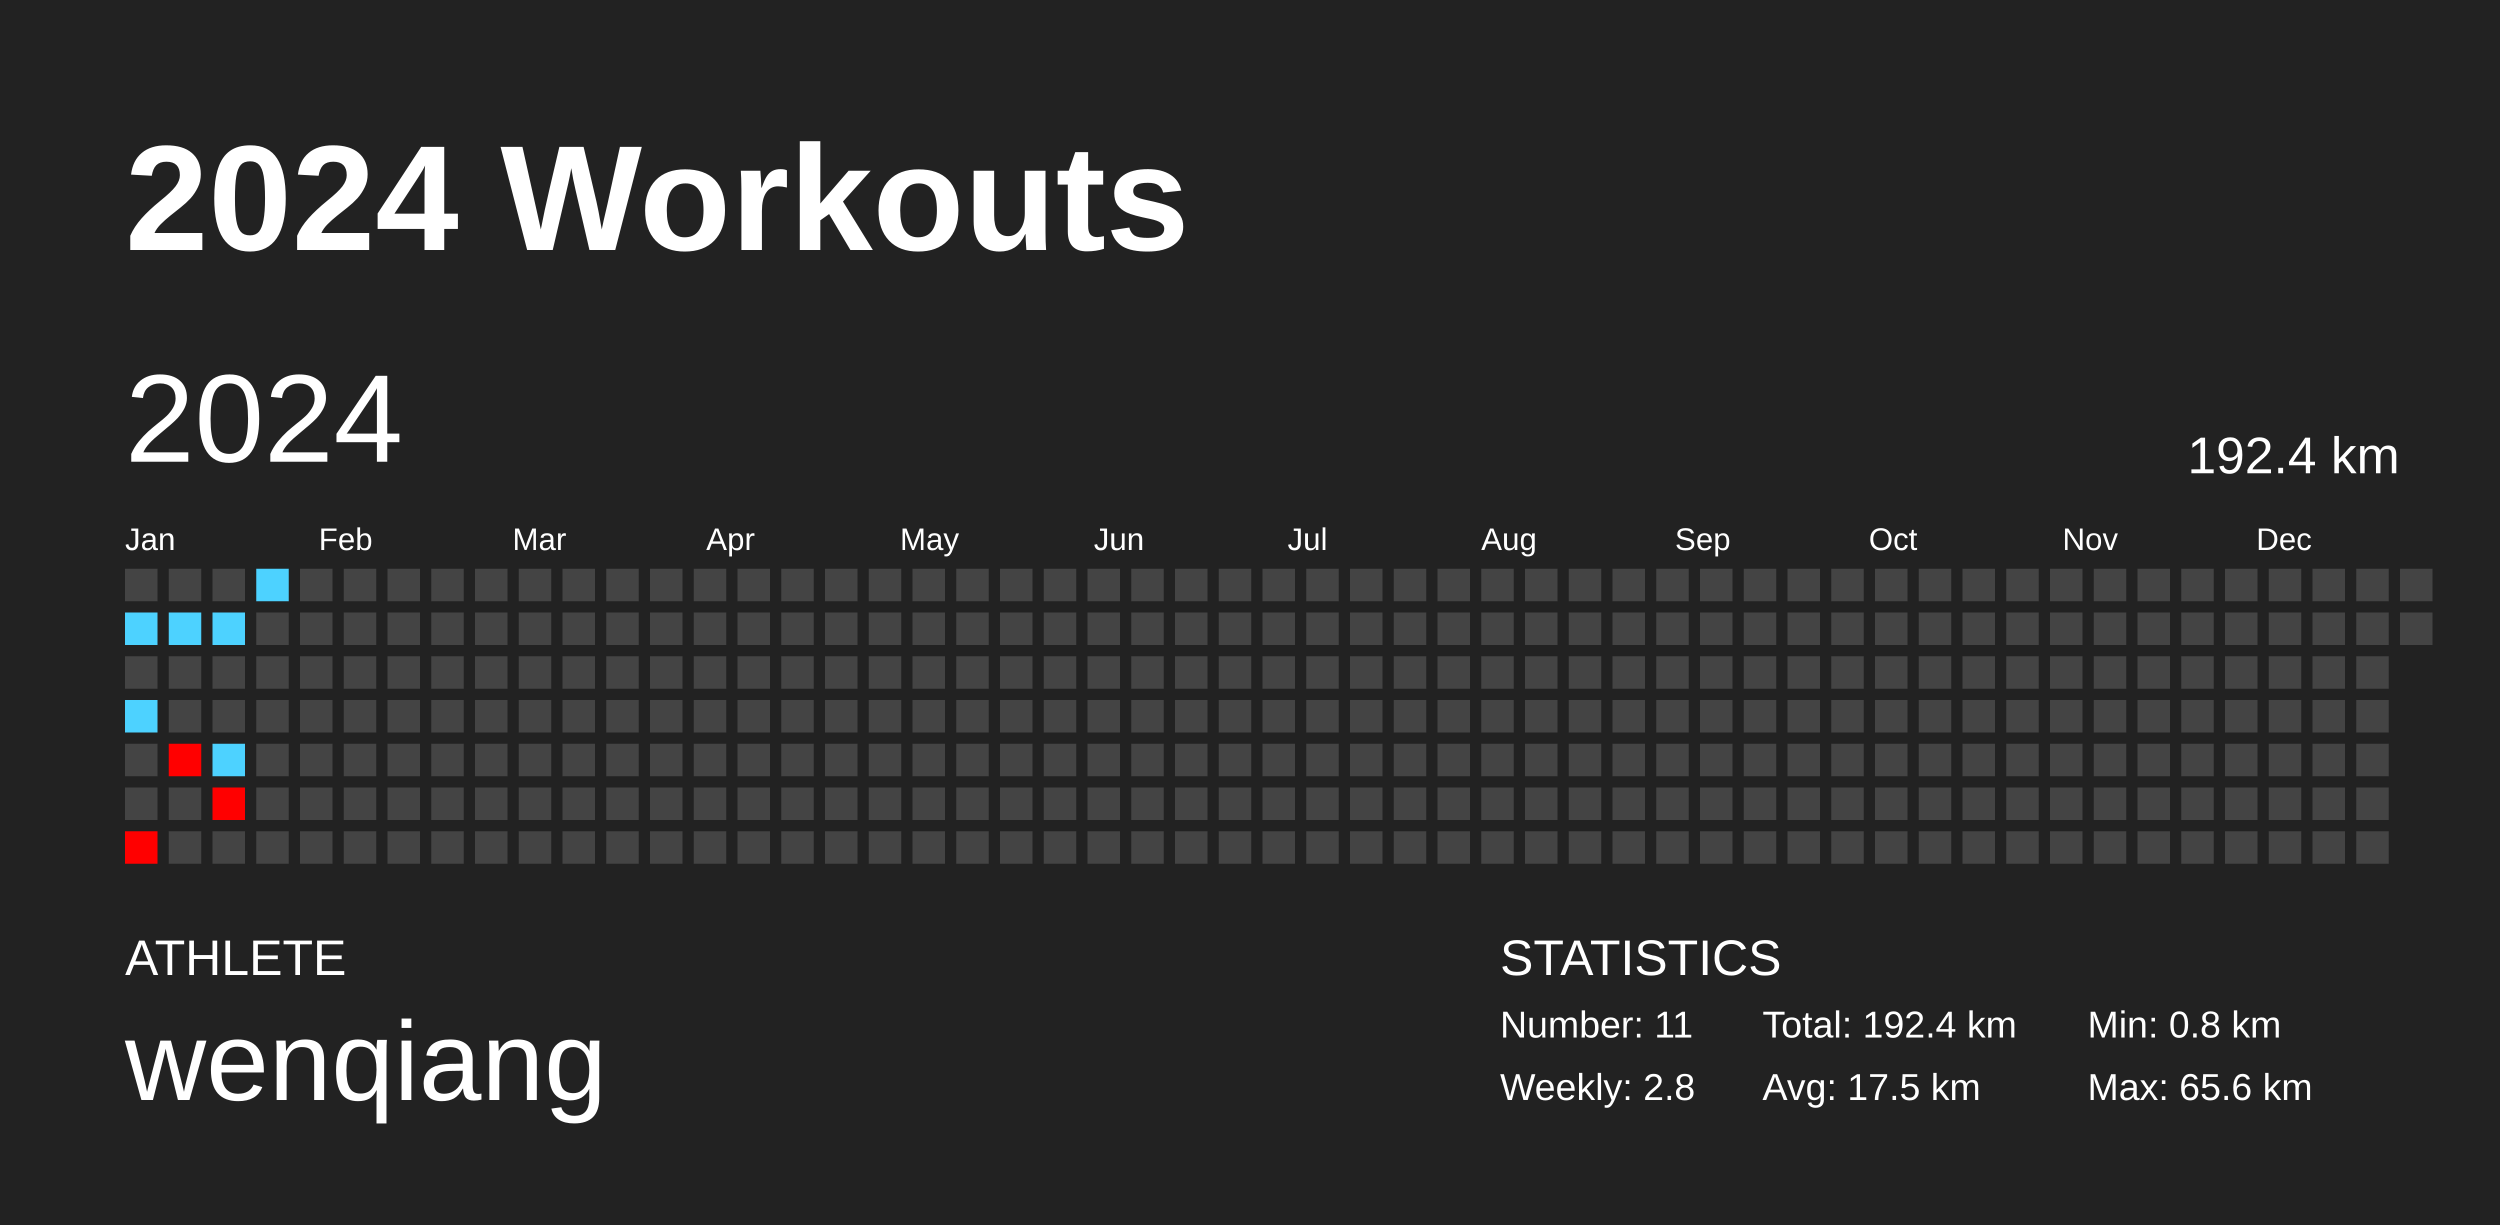
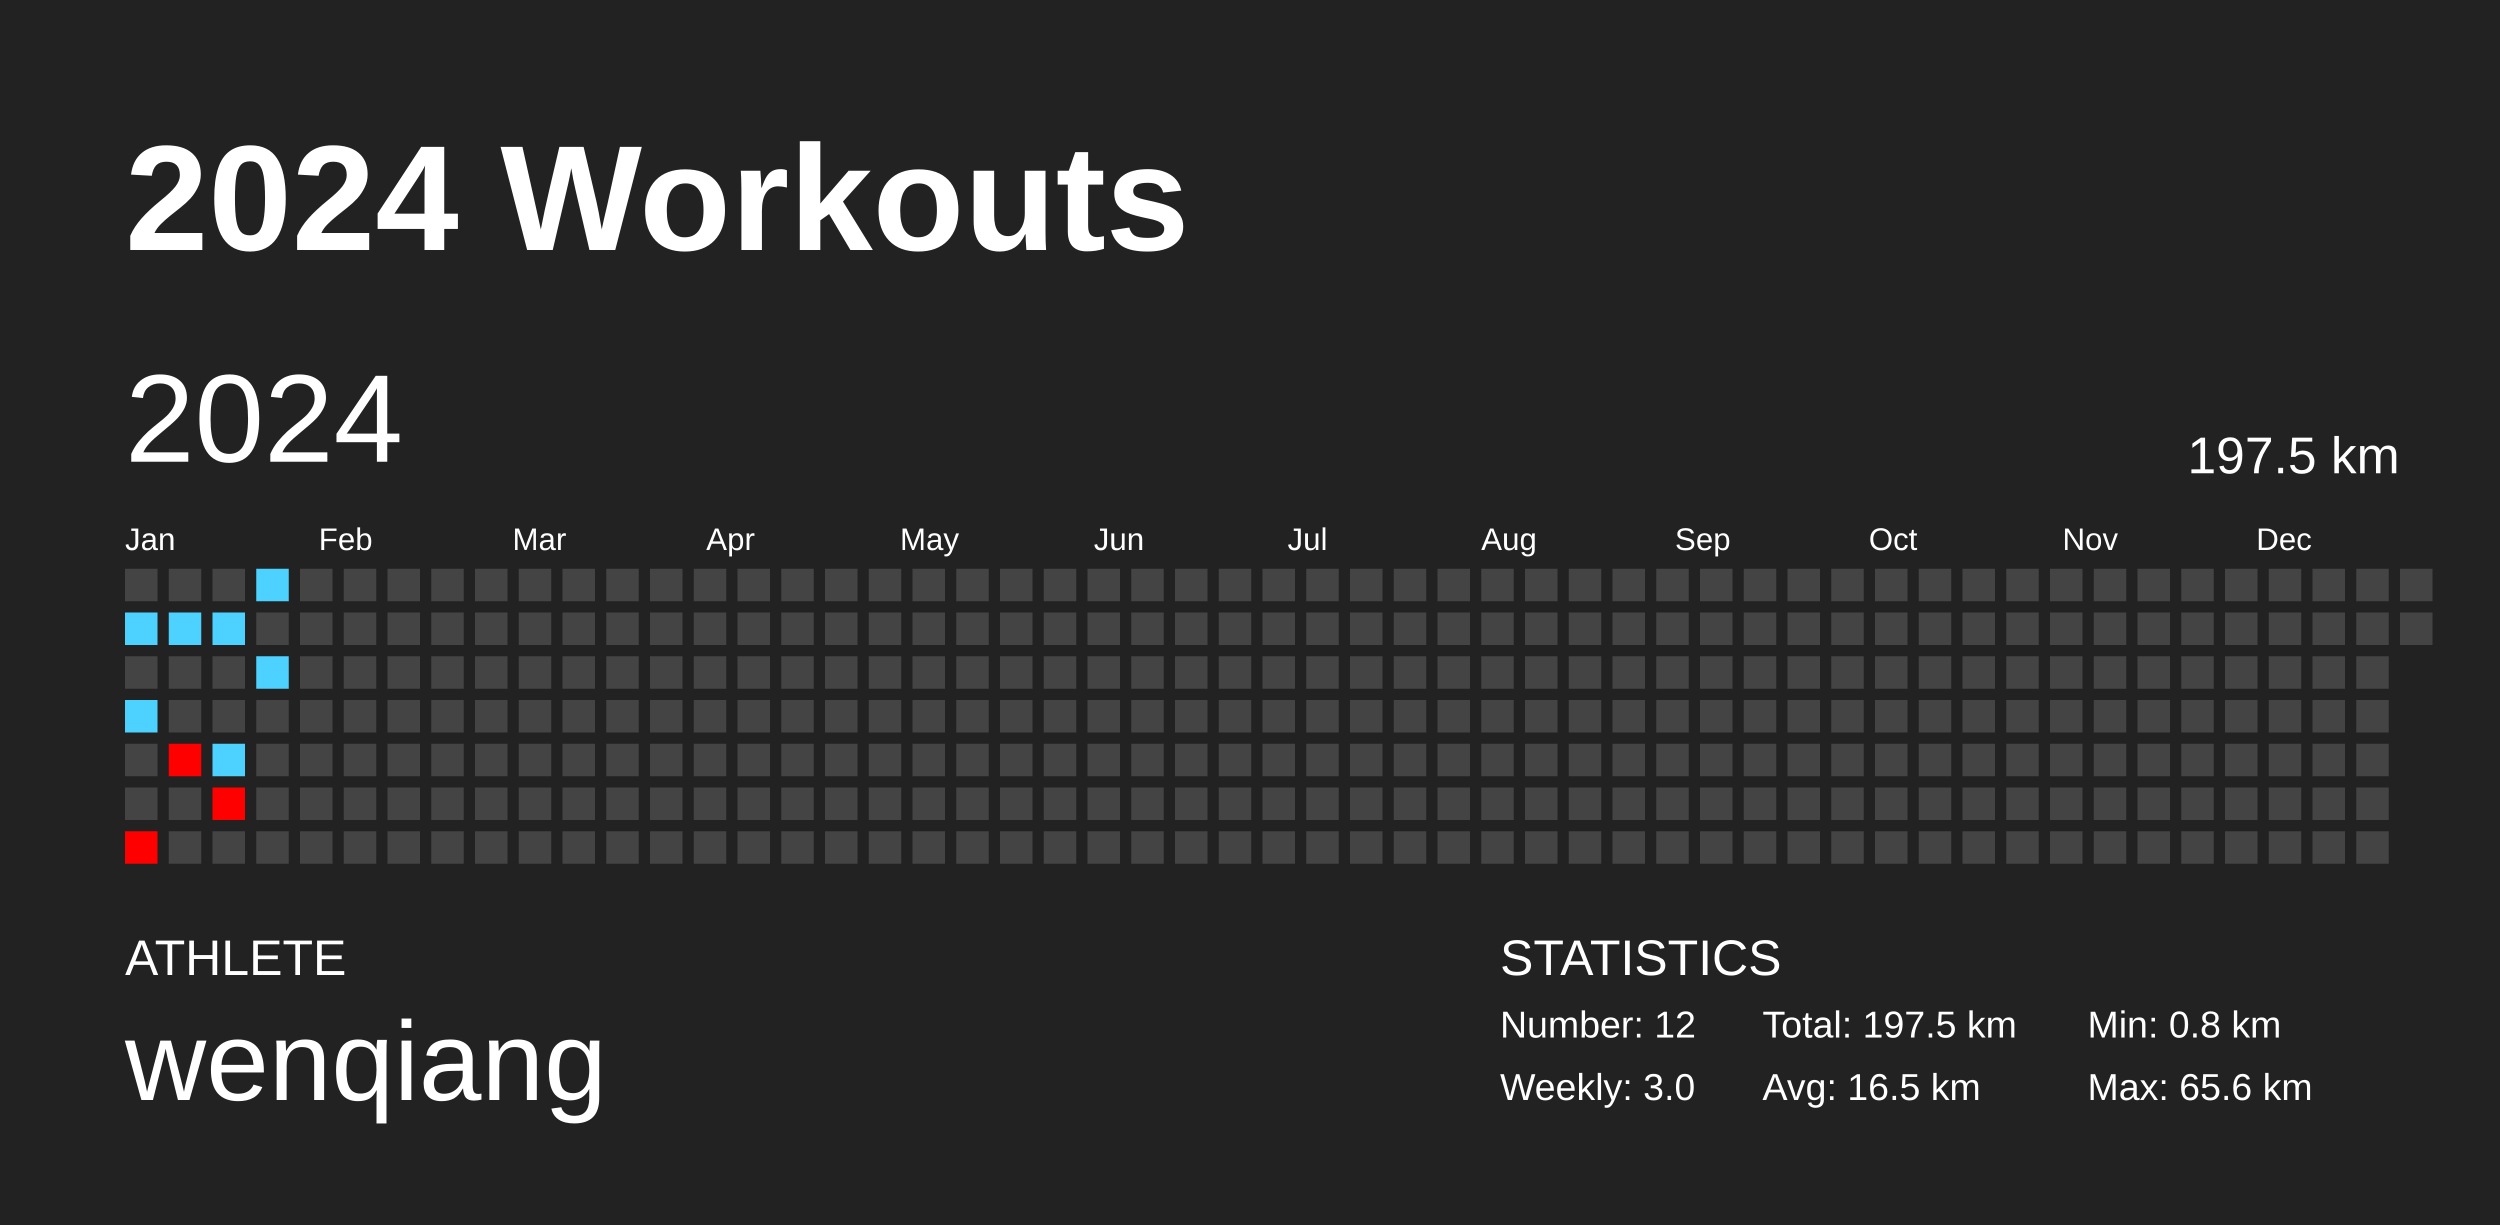
<svg xmlns="http://www.w3.org/2000/svg" baseProfile="full" height="98mm" version="1.1" viewBox="0,0,200,98" width="200mm">
  <defs />
  <rect fill="#222222" height="98" width="200" x="0" y="0" />
  <text fill="#FFFFFF" style="font-size:12px; font-family:Arial; font-weight:bold;" x="10" y="20">2024 Workouts</text>
  <text fill="#FFFFFF" style="font-size:4px; font-family:Arial" x="10" y="78">ATHLETE</text>
  <text fill="#FFFFFF" style="font-size:9px; font-family:Arial" x="10" y="88">wenqiang</text>
  <text fill="#FFFFFF" style="font-size:4px; font-family:Arial" x="120" y="78">STATISTICS</text>
-   <text fill="#FFFFFF" style="font-size:3px; font-family:Arial" x="120" y="83">Number: 11</text>
-   <text fill="#FFFFFF" style="font-size:3px; font-family:Arial" x="120" y="88">Weekly: 2.8</text>
-   <text fill="#FFFFFF" style="font-size:3px; font-family:Arial" x="141" y="83">Total: 192.4 km</text>
-   <text fill="#FFFFFF" style="font-size:3px; font-family:Arial" x="141" y="88">Avg: 17.5 km</text>
+   <text fill="#FFFFFF" style="font-size:3px; font-family:Arial" x="120" y="83">Number: 12</text>
+   <text fill="#FFFFFF" style="font-size:3px; font-family:Arial" x="120" y="88">Weekly: 3.0</text>
+   <text fill="#FFFFFF" style="font-size:3px; font-family:Arial" x="141" y="83">Total: 197.5 km</text>
+   <text fill="#FFFFFF" style="font-size:3px; font-family:Arial" x="141" y="88">Avg: 16.5 km</text>
  <text fill="#FFFFFF" style="font-size:3px; font-family:Arial" x="167" y="83">Min: 0.8 km</text>
  <text fill="#FFFFFF" style="font-size:3px; font-family:Arial" x="167" y="88">Max: 65.6 km</text>
  <text dominant-baseline="hanging" fill="#FFFFFF" style="font-size:10.0px; font-family:Arial;" x="10" y="30">2024</text>
-   <text dominant-baseline="hanging" fill="#FFFFFF" style="font-size:4.125px; font-family:Arial;" x="175" y="35">192.4 km</text>
+   <text dominant-baseline="hanging" fill="#FFFFFF" style="font-size:4.125px; font-family:Arial;" x="175" y="35">197.5 km</text>
  <text fill="#FFFFFF" style="font-size:2.5px; font-family:Arial" x="10.0" y="44">Jan</text>
  <text fill="#FFFFFF" style="font-size:2.5px; font-family:Arial" x="25.5" y="44">Feb</text>
  <text fill="#FFFFFF" style="font-size:2.5px; font-family:Arial" x="41.0" y="44">Mar</text>
  <text fill="#FFFFFF" style="font-size:2.5px; font-family:Arial" x="56.5" y="44">Apr</text>
  <text fill="#FFFFFF" style="font-size:2.5px; font-family:Arial" x="72.0" y="44">May</text>
  <text fill="#FFFFFF" style="font-size:2.5px; font-family:Arial" x="87.5" y="44">Jun</text>
  <text fill="#FFFFFF" style="font-size:2.5px; font-family:Arial" x="103.0" y="44">Jul</text>
  <text fill="#FFFFFF" style="font-size:2.5px; font-family:Arial" x="118.5" y="44">Aug</text>
  <text fill="#FFFFFF" style="font-size:2.5px; font-family:Arial" x="134.0" y="44">Sep</text>
  <text fill="#FFFFFF" style="font-size:2.5px; font-family:Arial" x="149.5" y="44">Oct</text>
  <text fill="#FFFFFF" style="font-size:2.5px; font-family:Arial" x="165.0" y="44">Nov</text>
  <text fill="#FFFFFF" style="font-size:2.5px; font-family:Arial" x="180.5" y="44">Dec</text>
  <rect fill="#444444" height="2.6" width="2.6" x="10.0" y="45.5" />
  <rect fill="#4dd2ff" height="2.6" width="2.6" x="10.0" y="49.0" />
  <rect fill="#444444" height="2.6" width="2.6" x="10.0" y="52.5" />
  <rect fill="#4dd2ff" height="2.6" width="2.6" x="10.0" y="56.0" />
  <rect fill="#444444" height="2.6" width="2.6" x="10.0" y="59.5" />
  <rect fill="#444444" height="2.6" width="2.6" x="10.0" y="63.0" />
  <rect fill="red" height="2.6" width="2.6" x="10.0" y="66.5" />
  <rect fill="#444444" height="2.6" width="2.6" x="13.5" y="45.5" />
  <rect fill="#4dd2ff" height="2.6" width="2.6" x="13.5" y="49.0" />
  <rect fill="#444444" height="2.6" width="2.6" x="13.5" y="52.5" />
  <rect fill="#444444" height="2.6" width="2.6" x="13.5" y="56.0" />
  <rect fill="red" height="2.6" width="2.6" x="13.5" y="59.5" />
  <rect fill="#444444" height="2.6" width="2.6" x="13.5" y="63.0" />
  <rect fill="#444444" height="2.6" width="2.6" x="13.5" y="66.5" />
  <rect fill="#444444" height="2.6" width="2.6" x="17.0" y="45.5" />
  <rect fill="#4dd2ff" height="2.6" width="2.6" x="17.0" y="49.0" />
  <rect fill="#444444" height="2.6" width="2.6" x="17.0" y="52.5" />
  <rect fill="#444444" height="2.6" width="2.6" x="17.0" y="56.0" />
  <rect fill="#4dd2ff" height="2.6" width="2.6" x="17.0" y="59.5" />
  <rect fill="red" height="2.6" width="2.6" x="17.0" y="63.0" />
  <rect fill="#444444" height="2.6" width="2.6" x="17.0" y="66.5" />
  <rect fill="#4dd2ff" height="2.6" width="2.6" x="20.5" y="45.5" />
  <rect fill="#444444" height="2.6" width="2.6" x="20.5" y="49.0" />
-   <rect fill="#444444" height="2.6" width="2.6" x="20.5" y="52.5" />
+   <rect fill="#4dd2ff" height="2.6" width="2.6" x="20.5" y="52.5" />
  <rect fill="#444444" height="2.6" width="2.6" x="20.5" y="56.0" />
  <rect fill="#444444" height="2.6" width="2.6" x="20.5" y="59.5" />
  <rect fill="#444444" height="2.6" width="2.6" x="20.5" y="63.0" />
  <rect fill="#444444" height="2.6" width="2.6" x="20.5" y="66.5" />
  <rect fill="#444444" height="2.6" width="2.6" x="24.0" y="45.5" />
  <rect fill="#444444" height="2.6" width="2.6" x="24.0" y="49.0" />
  <rect fill="#444444" height="2.6" width="2.6" x="24.0" y="52.5" />
  <rect fill="#444444" height="2.6" width="2.6" x="24.0" y="56.0" />
  <rect fill="#444444" height="2.6" width="2.6" x="24.0" y="59.5" />
  <rect fill="#444444" height="2.6" width="2.6" x="24.0" y="63.0" />
  <rect fill="#444444" height="2.6" width="2.6" x="24.0" y="66.5" />
  <rect fill="#444444" height="2.6" width="2.6" x="27.5" y="45.5" />
  <rect fill="#444444" height="2.6" width="2.6" x="27.5" y="49.0" />
  <rect fill="#444444" height="2.6" width="2.6" x="27.5" y="52.5" />
  <rect fill="#444444" height="2.6" width="2.6" x="27.5" y="56.0" />
  <rect fill="#444444" height="2.6" width="2.6" x="27.5" y="59.5" />
  <rect fill="#444444" height="2.6" width="2.6" x="27.5" y="63.0" />
  <rect fill="#444444" height="2.6" width="2.6" x="27.5" y="66.5" />
  <rect fill="#444444" height="2.6" width="2.6" x="31.0" y="45.5" />
  <rect fill="#444444" height="2.6" width="2.6" x="31.0" y="49.0" />
  <rect fill="#444444" height="2.6" width="2.6" x="31.0" y="52.5" />
  <rect fill="#444444" height="2.6" width="2.6" x="31.0" y="56.0" />
  <rect fill="#444444" height="2.6" width="2.6" x="31.0" y="59.5" />
  <rect fill="#444444" height="2.6" width="2.6" x="31.0" y="63.0" />
  <rect fill="#444444" height="2.6" width="2.6" x="31.0" y="66.5" />
  <rect fill="#444444" height="2.6" width="2.6" x="34.5" y="45.5" />
  <rect fill="#444444" height="2.6" width="2.6" x="34.5" y="49.0" />
  <rect fill="#444444" height="2.6" width="2.6" x="34.5" y="52.5" />
  <rect fill="#444444" height="2.6" width="2.6" x="34.5" y="56.0" />
  <rect fill="#444444" height="2.6" width="2.6" x="34.5" y="59.5" />
  <rect fill="#444444" height="2.6" width="2.6" x="34.5" y="63.0" />
  <rect fill="#444444" height="2.6" width="2.6" x="34.5" y="66.5" />
  <rect fill="#444444" height="2.6" width="2.6" x="38.0" y="45.5" />
  <rect fill="#444444" height="2.6" width="2.6" x="38.0" y="49.0" />
  <rect fill="#444444" height="2.6" width="2.6" x="38.0" y="52.5" />
  <rect fill="#444444" height="2.6" width="2.6" x="38.0" y="56.0" />
  <rect fill="#444444" height="2.6" width="2.6" x="38.0" y="59.5" />
  <rect fill="#444444" height="2.6" width="2.6" x="38.0" y="63.0" />
  <rect fill="#444444" height="2.6" width="2.6" x="38.0" y="66.5" />
  <rect fill="#444444" height="2.6" width="2.6" x="41.5" y="45.5" />
  <rect fill="#444444" height="2.6" width="2.6" x="41.5" y="49.0" />
  <rect fill="#444444" height="2.6" width="2.6" x="41.5" y="52.5" />
  <rect fill="#444444" height="2.6" width="2.6" x="41.5" y="56.0" />
  <rect fill="#444444" height="2.6" width="2.6" x="41.5" y="59.5" />
  <rect fill="#444444" height="2.6" width="2.6" x="41.5" y="63.0" />
  <rect fill="#444444" height="2.6" width="2.6" x="41.5" y="66.5" />
  <rect fill="#444444" height="2.6" width="2.6" x="45.0" y="45.5" />
  <rect fill="#444444" height="2.6" width="2.6" x="45.0" y="49.0" />
  <rect fill="#444444" height="2.6" width="2.6" x="45.0" y="52.5" />
  <rect fill="#444444" height="2.6" width="2.6" x="45.0" y="56.0" />
  <rect fill="#444444" height="2.6" width="2.6" x="45.0" y="59.5" />
  <rect fill="#444444" height="2.6" width="2.6" x="45.0" y="63.0" />
  <rect fill="#444444" height="2.6" width="2.6" x="45.0" y="66.5" />
  <rect fill="#444444" height="2.6" width="2.6" x="48.5" y="45.5" />
  <rect fill="#444444" height="2.6" width="2.6" x="48.5" y="49.0" />
  <rect fill="#444444" height="2.6" width="2.6" x="48.5" y="52.5" />
  <rect fill="#444444" height="2.6" width="2.6" x="48.5" y="56.0" />
  <rect fill="#444444" height="2.6" width="2.6" x="48.5" y="59.5" />
  <rect fill="#444444" height="2.6" width="2.6" x="48.5" y="63.0" />
  <rect fill="#444444" height="2.6" width="2.6" x="48.5" y="66.5" />
  <rect fill="#444444" height="2.6" width="2.6" x="52.0" y="45.5" />
  <rect fill="#444444" height="2.6" width="2.6" x="52.0" y="49.0" />
  <rect fill="#444444" height="2.6" width="2.6" x="52.0" y="52.5" />
  <rect fill="#444444" height="2.6" width="2.6" x="52.0" y="56.0" />
  <rect fill="#444444" height="2.6" width="2.6" x="52.0" y="59.5" />
  <rect fill="#444444" height="2.6" width="2.6" x="52.0" y="63.0" />
  <rect fill="#444444" height="2.6" width="2.6" x="52.0" y="66.5" />
  <rect fill="#444444" height="2.6" width="2.6" x="55.5" y="45.5" />
  <rect fill="#444444" height="2.6" width="2.6" x="55.5" y="49.0" />
  <rect fill="#444444" height="2.6" width="2.6" x="55.5" y="52.5" />
  <rect fill="#444444" height="2.6" width="2.6" x="55.5" y="56.0" />
  <rect fill="#444444" height="2.6" width="2.6" x="55.5" y="59.5" />
  <rect fill="#444444" height="2.6" width="2.6" x="55.5" y="63.0" />
  <rect fill="#444444" height="2.6" width="2.6" x="55.5" y="66.5" />
  <rect fill="#444444" height="2.6" width="2.6" x="59.0" y="45.5" />
  <rect fill="#444444" height="2.6" width="2.6" x="59.0" y="49.0" />
  <rect fill="#444444" height="2.6" width="2.6" x="59.0" y="52.5" />
  <rect fill="#444444" height="2.6" width="2.6" x="59.0" y="56.0" />
  <rect fill="#444444" height="2.6" width="2.6" x="59.0" y="59.5" />
  <rect fill="#444444" height="2.6" width="2.6" x="59.0" y="63.0" />
  <rect fill="#444444" height="2.6" width="2.6" x="59.0" y="66.5" />
  <rect fill="#444444" height="2.6" width="2.6" x="62.5" y="45.5" />
  <rect fill="#444444" height="2.6" width="2.6" x="62.5" y="49.0" />
  <rect fill="#444444" height="2.6" width="2.6" x="62.5" y="52.5" />
  <rect fill="#444444" height="2.6" width="2.6" x="62.5" y="56.0" />
  <rect fill="#444444" height="2.6" width="2.6" x="62.5" y="59.5" />
  <rect fill="#444444" height="2.6" width="2.6" x="62.5" y="63.0" />
  <rect fill="#444444" height="2.6" width="2.6" x="62.5" y="66.5" />
  <rect fill="#444444" height="2.6" width="2.6" x="66.0" y="45.5" />
  <rect fill="#444444" height="2.6" width="2.6" x="66.0" y="49.0" />
  <rect fill="#444444" height="2.6" width="2.6" x="66.0" y="52.5" />
  <rect fill="#444444" height="2.6" width="2.6" x="66.0" y="56.0" />
  <rect fill="#444444" height="2.6" width="2.6" x="66.0" y="59.5" />
  <rect fill="#444444" height="2.6" width="2.6" x="66.0" y="63.0" />
  <rect fill="#444444" height="2.6" width="2.6" x="66.0" y="66.5" />
  <rect fill="#444444" height="2.6" width="2.6" x="69.5" y="45.5" />
  <rect fill="#444444" height="2.6" width="2.6" x="69.5" y="49.0" />
  <rect fill="#444444" height="2.6" width="2.6" x="69.5" y="52.5" />
  <rect fill="#444444" height="2.6" width="2.6" x="69.5" y="56.0" />
  <rect fill="#444444" height="2.6" width="2.6" x="69.5" y="59.5" />
  <rect fill="#444444" height="2.6" width="2.6" x="69.5" y="63.0" />
  <rect fill="#444444" height="2.6" width="2.6" x="69.5" y="66.5" />
  <rect fill="#444444" height="2.6" width="2.6" x="73.0" y="45.5" />
  <rect fill="#444444" height="2.6" width="2.6" x="73.0" y="49.0" />
  <rect fill="#444444" height="2.6" width="2.6" x="73.0" y="52.5" />
  <rect fill="#444444" height="2.6" width="2.6" x="73.0" y="56.0" />
  <rect fill="#444444" height="2.6" width="2.6" x="73.0" y="59.5" />
  <rect fill="#444444" height="2.6" width="2.6" x="73.0" y="63.0" />
  <rect fill="#444444" height="2.6" width="2.6" x="73.0" y="66.5" />
  <rect fill="#444444" height="2.6" width="2.6" x="76.5" y="45.5" />
  <rect fill="#444444" height="2.6" width="2.6" x="76.5" y="49.0" />
  <rect fill="#444444" height="2.6" width="2.6" x="76.5" y="52.5" />
  <rect fill="#444444" height="2.6" width="2.6" x="76.5" y="56.0" />
  <rect fill="#444444" height="2.6" width="2.6" x="76.5" y="59.5" />
  <rect fill="#444444" height="2.6" width="2.6" x="76.5" y="63.0" />
  <rect fill="#444444" height="2.6" width="2.6" x="76.5" y="66.5" />
  <rect fill="#444444" height="2.6" width="2.6" x="80.0" y="45.5" />
  <rect fill="#444444" height="2.6" width="2.6" x="80.0" y="49.0" />
  <rect fill="#444444" height="2.6" width="2.6" x="80.0" y="52.5" />
  <rect fill="#444444" height="2.6" width="2.6" x="80.0" y="56.0" />
  <rect fill="#444444" height="2.6" width="2.6" x="80.0" y="59.5" />
  <rect fill="#444444" height="2.6" width="2.6" x="80.0" y="63.0" />
  <rect fill="#444444" height="2.6" width="2.6" x="80.0" y="66.5" />
  <rect fill="#444444" height="2.6" width="2.6" x="83.5" y="45.5" />
  <rect fill="#444444" height="2.6" width="2.6" x="83.5" y="49.0" />
  <rect fill="#444444" height="2.6" width="2.6" x="83.5" y="52.5" />
  <rect fill="#444444" height="2.6" width="2.6" x="83.5" y="56.0" />
  <rect fill="#444444" height="2.6" width="2.6" x="83.5" y="59.5" />
  <rect fill="#444444" height="2.6" width="2.6" x="83.5" y="63.0" />
  <rect fill="#444444" height="2.6" width="2.6" x="83.5" y="66.5" />
  <rect fill="#444444" height="2.6" width="2.6" x="87.0" y="45.5" />
  <rect fill="#444444" height="2.6" width="2.6" x="87.0" y="49.0" />
  <rect fill="#444444" height="2.6" width="2.6" x="87.0" y="52.5" />
  <rect fill="#444444" height="2.6" width="2.6" x="87.0" y="56.0" />
  <rect fill="#444444" height="2.6" width="2.6" x="87.0" y="59.5" />
  <rect fill="#444444" height="2.6" width="2.6" x="87.0" y="63.0" />
  <rect fill="#444444" height="2.6" width="2.6" x="87.0" y="66.5" />
  <rect fill="#444444" height="2.6" width="2.6" x="90.5" y="45.5" />
  <rect fill="#444444" height="2.6" width="2.6" x="90.5" y="49.0" />
  <rect fill="#444444" height="2.6" width="2.6" x="90.5" y="52.5" />
  <rect fill="#444444" height="2.6" width="2.6" x="90.5" y="56.0" />
  <rect fill="#444444" height="2.6" width="2.6" x="90.5" y="59.5" />
  <rect fill="#444444" height="2.6" width="2.6" x="90.5" y="63.0" />
  <rect fill="#444444" height="2.6" width="2.6" x="90.5" y="66.5" />
  <rect fill="#444444" height="2.6" width="2.6" x="94.0" y="45.5" />
  <rect fill="#444444" height="2.6" width="2.6" x="94.0" y="49.0" />
  <rect fill="#444444" height="2.6" width="2.6" x="94.0" y="52.5" />
  <rect fill="#444444" height="2.6" width="2.6" x="94.0" y="56.0" />
  <rect fill="#444444" height="2.6" width="2.6" x="94.0" y="59.5" />
  <rect fill="#444444" height="2.6" width="2.6" x="94.0" y="63.0" />
  <rect fill="#444444" height="2.6" width="2.6" x="94.0" y="66.5" />
  <rect fill="#444444" height="2.6" width="2.6" x="97.5" y="45.5" />
  <rect fill="#444444" height="2.6" width="2.6" x="97.5" y="49.0" />
  <rect fill="#444444" height="2.6" width="2.6" x="97.5" y="52.5" />
  <rect fill="#444444" height="2.6" width="2.6" x="97.5" y="56.0" />
  <rect fill="#444444" height="2.6" width="2.6" x="97.5" y="59.5" />
  <rect fill="#444444" height="2.6" width="2.6" x="97.5" y="63.0" />
  <rect fill="#444444" height="2.6" width="2.6" x="97.5" y="66.5" />
  <rect fill="#444444" height="2.6" width="2.6" x="101.0" y="45.5" />
  <rect fill="#444444" height="2.6" width="2.6" x="101.0" y="49.0" />
  <rect fill="#444444" height="2.6" width="2.6" x="101.0" y="52.5" />
  <rect fill="#444444" height="2.6" width="2.6" x="101.0" y="56.0" />
  <rect fill="#444444" height="2.6" width="2.6" x="101.0" y="59.5" />
  <rect fill="#444444" height="2.6" width="2.6" x="101.0" y="63.0" />
  <rect fill="#444444" height="2.6" width="2.6" x="101.0" y="66.5" />
  <rect fill="#444444" height="2.6" width="2.6" x="104.5" y="45.5" />
  <rect fill="#444444" height="2.6" width="2.6" x="104.5" y="49.0" />
  <rect fill="#444444" height="2.6" width="2.6" x="104.5" y="52.5" />
  <rect fill="#444444" height="2.6" width="2.6" x="104.5" y="56.0" />
  <rect fill="#444444" height="2.6" width="2.6" x="104.5" y="59.5" />
  <rect fill="#444444" height="2.6" width="2.6" x="104.5" y="63.0" />
  <rect fill="#444444" height="2.6" width="2.6" x="104.5" y="66.5" />
  <rect fill="#444444" height="2.6" width="2.6" x="108.0" y="45.5" />
  <rect fill="#444444" height="2.6" width="2.6" x="108.0" y="49.0" />
  <rect fill="#444444" height="2.6" width="2.6" x="108.0" y="52.5" />
  <rect fill="#444444" height="2.6" width="2.6" x="108.0" y="56.0" />
  <rect fill="#444444" height="2.6" width="2.6" x="108.0" y="59.5" />
  <rect fill="#444444" height="2.6" width="2.6" x="108.0" y="63.0" />
  <rect fill="#444444" height="2.6" width="2.6" x="108.0" y="66.5" />
  <rect fill="#444444" height="2.6" width="2.6" x="111.5" y="45.5" />
  <rect fill="#444444" height="2.6" width="2.6" x="111.5" y="49.0" />
  <rect fill="#444444" height="2.6" width="2.6" x="111.5" y="52.5" />
  <rect fill="#444444" height="2.6" width="2.6" x="111.5" y="56.0" />
  <rect fill="#444444" height="2.6" width="2.6" x="111.5" y="59.5" />
  <rect fill="#444444" height="2.6" width="2.6" x="111.5" y="63.0" />
  <rect fill="#444444" height="2.6" width="2.6" x="111.5" y="66.5" />
  <rect fill="#444444" height="2.6" width="2.6" x="115.0" y="45.5" />
  <rect fill="#444444" height="2.6" width="2.6" x="115.0" y="49.0" />
  <rect fill="#444444" height="2.6" width="2.6" x="115.0" y="52.5" />
  <rect fill="#444444" height="2.6" width="2.6" x="115.0" y="56.0" />
  <rect fill="#444444" height="2.6" width="2.6" x="115.0" y="59.5" />
  <rect fill="#444444" height="2.6" width="2.6" x="115.0" y="63.0" />
  <rect fill="#444444" height="2.6" width="2.6" x="115.0" y="66.5" />
  <rect fill="#444444" height="2.6" width="2.6" x="118.5" y="45.5" />
  <rect fill="#444444" height="2.6" width="2.6" x="118.5" y="49.0" />
  <rect fill="#444444" height="2.6" width="2.6" x="118.5" y="52.5" />
  <rect fill="#444444" height="2.6" width="2.6" x="118.5" y="56.0" />
  <rect fill="#444444" height="2.6" width="2.6" x="118.5" y="59.5" />
  <rect fill="#444444" height="2.6" width="2.6" x="118.5" y="63.0" />
  <rect fill="#444444" height="2.6" width="2.6" x="118.5" y="66.5" />
  <rect fill="#444444" height="2.6" width="2.6" x="122.0" y="45.5" />
  <rect fill="#444444" height="2.6" width="2.6" x="122.0" y="49.0" />
  <rect fill="#444444" height="2.6" width="2.6" x="122.0" y="52.5" />
  <rect fill="#444444" height="2.6" width="2.6" x="122.0" y="56.0" />
  <rect fill="#444444" height="2.6" width="2.6" x="122.0" y="59.5" />
  <rect fill="#444444" height="2.6" width="2.6" x="122.0" y="63.0" />
  <rect fill="#444444" height="2.6" width="2.6" x="122.0" y="66.5" />
  <rect fill="#444444" height="2.6" width="2.6" x="125.5" y="45.5" />
  <rect fill="#444444" height="2.6" width="2.6" x="125.5" y="49.0" />
  <rect fill="#444444" height="2.6" width="2.6" x="125.5" y="52.5" />
  <rect fill="#444444" height="2.6" width="2.6" x="125.5" y="56.0" />
  <rect fill="#444444" height="2.6" width="2.6" x="125.5" y="59.5" />
  <rect fill="#444444" height="2.6" width="2.6" x="125.5" y="63.0" />
  <rect fill="#444444" height="2.6" width="2.6" x="125.5" y="66.5" />
  <rect fill="#444444" height="2.6" width="2.6" x="129.0" y="45.5" />
  <rect fill="#444444" height="2.6" width="2.6" x="129.0" y="49.0" />
  <rect fill="#444444" height="2.6" width="2.6" x="129.0" y="52.5" />
  <rect fill="#444444" height="2.6" width="2.6" x="129.0" y="56.0" />
  <rect fill="#444444" height="2.6" width="2.6" x="129.0" y="59.5" />
  <rect fill="#444444" height="2.6" width="2.6" x="129.0" y="63.0" />
  <rect fill="#444444" height="2.6" width="2.6" x="129.0" y="66.5" />
  <rect fill="#444444" height="2.6" width="2.6" x="132.5" y="45.5" />
  <rect fill="#444444" height="2.6" width="2.6" x="132.5" y="49.0" />
  <rect fill="#444444" height="2.6" width="2.6" x="132.5" y="52.5" />
  <rect fill="#444444" height="2.6" width="2.6" x="132.5" y="56.0" />
  <rect fill="#444444" height="2.6" width="2.6" x="132.5" y="59.5" />
  <rect fill="#444444" height="2.6" width="2.6" x="132.5" y="63.0" />
  <rect fill="#444444" height="2.6" width="2.6" x="132.5" y="66.5" />
  <rect fill="#444444" height="2.6" width="2.6" x="136.0" y="45.5" />
  <rect fill="#444444" height="2.6" width="2.6" x="136.0" y="49.0" />
  <rect fill="#444444" height="2.6" width="2.6" x="136.0" y="52.5" />
  <rect fill="#444444" height="2.6" width="2.6" x="136.0" y="56.0" />
  <rect fill="#444444" height="2.6" width="2.6" x="136.0" y="59.5" />
  <rect fill="#444444" height="2.6" width="2.6" x="136.0" y="63.0" />
  <rect fill="#444444" height="2.6" width="2.6" x="136.0" y="66.5" />
  <rect fill="#444444" height="2.6" width="2.6" x="139.5" y="45.5" />
  <rect fill="#444444" height="2.6" width="2.6" x="139.5" y="49.0" />
  <rect fill="#444444" height="2.6" width="2.6" x="139.5" y="52.5" />
  <rect fill="#444444" height="2.6" width="2.6" x="139.5" y="56.0" />
  <rect fill="#444444" height="2.6" width="2.6" x="139.5" y="59.5" />
  <rect fill="#444444" height="2.6" width="2.6" x="139.5" y="63.0" />
  <rect fill="#444444" height="2.6" width="2.6" x="139.5" y="66.5" />
  <rect fill="#444444" height="2.6" width="2.6" x="143.0" y="45.5" />
  <rect fill="#444444" height="2.6" width="2.6" x="143.0" y="49.0" />
  <rect fill="#444444" height="2.6" width="2.6" x="143.0" y="52.5" />
  <rect fill="#444444" height="2.6" width="2.6" x="143.0" y="56.0" />
  <rect fill="#444444" height="2.6" width="2.6" x="143.0" y="59.5" />
  <rect fill="#444444" height="2.6" width="2.6" x="143.0" y="63.0" />
  <rect fill="#444444" height="2.6" width="2.6" x="143.0" y="66.5" />
  <rect fill="#444444" height="2.6" width="2.6" x="146.5" y="45.5" />
  <rect fill="#444444" height="2.6" width="2.6" x="146.5" y="49.0" />
  <rect fill="#444444" height="2.6" width="2.6" x="146.5" y="52.5" />
  <rect fill="#444444" height="2.6" width="2.6" x="146.5" y="56.0" />
  <rect fill="#444444" height="2.6" width="2.6" x="146.5" y="59.5" />
  <rect fill="#444444" height="2.6" width="2.6" x="146.5" y="63.0" />
  <rect fill="#444444" height="2.6" width="2.6" x="146.5" y="66.5" />
  <rect fill="#444444" height="2.6" width="2.6" x="150.0" y="45.5" />
  <rect fill="#444444" height="2.6" width="2.6" x="150.0" y="49.0" />
  <rect fill="#444444" height="2.6" width="2.6" x="150.0" y="52.5" />
  <rect fill="#444444" height="2.6" width="2.6" x="150.0" y="56.0" />
  <rect fill="#444444" height="2.6" width="2.6" x="150.0" y="59.5" />
  <rect fill="#444444" height="2.6" width="2.6" x="150.0" y="63.0" />
  <rect fill="#444444" height="2.6" width="2.6" x="150.0" y="66.5" />
  <rect fill="#444444" height="2.6" width="2.6" x="153.5" y="45.5" />
  <rect fill="#444444" height="2.6" width="2.6" x="153.5" y="49.0" />
  <rect fill="#444444" height="2.6" width="2.6" x="153.5" y="52.5" />
  <rect fill="#444444" height="2.6" width="2.6" x="153.5" y="56.0" />
  <rect fill="#444444" height="2.6" width="2.6" x="153.5" y="59.5" />
  <rect fill="#444444" height="2.6" width="2.6" x="153.5" y="63.0" />
  <rect fill="#444444" height="2.6" width="2.6" x="153.5" y="66.5" />
  <rect fill="#444444" height="2.6" width="2.6" x="157.0" y="45.5" />
  <rect fill="#444444" height="2.6" width="2.6" x="157.0" y="49.0" />
  <rect fill="#444444" height="2.6" width="2.6" x="157.0" y="52.5" />
  <rect fill="#444444" height="2.6" width="2.6" x="157.0" y="56.0" />
  <rect fill="#444444" height="2.6" width="2.6" x="157.0" y="59.5" />
  <rect fill="#444444" height="2.6" width="2.6" x="157.0" y="63.0" />
  <rect fill="#444444" height="2.6" width="2.6" x="157.0" y="66.5" />
  <rect fill="#444444" height="2.6" width="2.6" x="160.5" y="45.5" />
  <rect fill="#444444" height="2.6" width="2.6" x="160.5" y="49.0" />
  <rect fill="#444444" height="2.6" width="2.6" x="160.5" y="52.5" />
  <rect fill="#444444" height="2.6" width="2.6" x="160.5" y="56.0" />
  <rect fill="#444444" height="2.6" width="2.6" x="160.5" y="59.5" />
  <rect fill="#444444" height="2.6" width="2.6" x="160.5" y="63.0" />
  <rect fill="#444444" height="2.6" width="2.6" x="160.5" y="66.5" />
  <rect fill="#444444" height="2.6" width="2.6" x="164.0" y="45.5" />
  <rect fill="#444444" height="2.6" width="2.6" x="164.0" y="49.0" />
  <rect fill="#444444" height="2.6" width="2.6" x="164.0" y="52.5" />
  <rect fill="#444444" height="2.6" width="2.6" x="164.0" y="56.0" />
  <rect fill="#444444" height="2.6" width="2.6" x="164.0" y="59.5" />
  <rect fill="#444444" height="2.6" width="2.6" x="164.0" y="63.0" />
  <rect fill="#444444" height="2.6" width="2.6" x="164.0" y="66.5" />
  <rect fill="#444444" height="2.6" width="2.6" x="167.5" y="45.5" />
  <rect fill="#444444" height="2.6" width="2.6" x="167.5" y="49.0" />
  <rect fill="#444444" height="2.6" width="2.6" x="167.5" y="52.5" />
  <rect fill="#444444" height="2.6" width="2.6" x="167.5" y="56.0" />
  <rect fill="#444444" height="2.6" width="2.6" x="167.5" y="59.5" />
  <rect fill="#444444" height="2.6" width="2.6" x="167.5" y="63.0" />
  <rect fill="#444444" height="2.6" width="2.6" x="167.5" y="66.5" />
  <rect fill="#444444" height="2.6" width="2.6" x="171.0" y="45.5" />
  <rect fill="#444444" height="2.6" width="2.6" x="171.0" y="49.0" />
  <rect fill="#444444" height="2.6" width="2.6" x="171.0" y="52.5" />
  <rect fill="#444444" height="2.6" width="2.6" x="171.0" y="56.0" />
  <rect fill="#444444" height="2.6" width="2.6" x="171.0" y="59.5" />
  <rect fill="#444444" height="2.6" width="2.6" x="171.0" y="63.0" />
  <rect fill="#444444" height="2.6" width="2.6" x="171.0" y="66.5" />
  <rect fill="#444444" height="2.6" width="2.6" x="174.5" y="45.5" />
  <rect fill="#444444" height="2.6" width="2.6" x="174.5" y="49.0" />
  <rect fill="#444444" height="2.6" width="2.6" x="174.5" y="52.5" />
  <rect fill="#444444" height="2.6" width="2.6" x="174.5" y="56.0" />
  <rect fill="#444444" height="2.6" width="2.6" x="174.5" y="59.5" />
  <rect fill="#444444" height="2.6" width="2.6" x="174.5" y="63.0" />
  <rect fill="#444444" height="2.6" width="2.6" x="174.5" y="66.5" />
  <rect fill="#444444" height="2.6" width="2.6" x="178.0" y="45.5" />
  <rect fill="#444444" height="2.6" width="2.6" x="178.0" y="49.0" />
  <rect fill="#444444" height="2.6" width="2.6" x="178.0" y="52.5" />
  <rect fill="#444444" height="2.6" width="2.6" x="178.0" y="56.0" />
  <rect fill="#444444" height="2.6" width="2.6" x="178.0" y="59.5" />
  <rect fill="#444444" height="2.6" width="2.6" x="178.0" y="63.0" />
  <rect fill="#444444" height="2.6" width="2.6" x="178.0" y="66.5" />
  <rect fill="#444444" height="2.6" width="2.6" x="181.5" y="45.5" />
  <rect fill="#444444" height="2.6" width="2.6" x="181.5" y="49.0" />
  <rect fill="#444444" height="2.6" width="2.6" x="181.5" y="52.5" />
  <rect fill="#444444" height="2.6" width="2.6" x="181.5" y="56.0" />
  <rect fill="#444444" height="2.6" width="2.6" x="181.5" y="59.5" />
  <rect fill="#444444" height="2.6" width="2.6" x="181.5" y="63.0" />
  <rect fill="#444444" height="2.6" width="2.6" x="181.5" y="66.5" />
  <rect fill="#444444" height="2.6" width="2.6" x="185.0" y="45.5" />
  <rect fill="#444444" height="2.6" width="2.6" x="185.0" y="49.0" />
  <rect fill="#444444" height="2.6" width="2.6" x="185.0" y="52.5" />
  <rect fill="#444444" height="2.6" width="2.6" x="185.0" y="56.0" />
  <rect fill="#444444" height="2.6" width="2.6" x="185.0" y="59.5" />
  <rect fill="#444444" height="2.6" width="2.6" x="185.0" y="63.0" />
  <rect fill="#444444" height="2.6" width="2.6" x="185.0" y="66.5" />
  <rect fill="#444444" height="2.6" width="2.6" x="188.5" y="45.5" />
  <rect fill="#444444" height="2.6" width="2.6" x="188.5" y="49.0" />
  <rect fill="#444444" height="2.6" width="2.6" x="188.5" y="52.5" />
  <rect fill="#444444" height="2.6" width="2.6" x="188.5" y="56.0" />
  <rect fill="#444444" height="2.6" width="2.6" x="188.5" y="59.5" />
  <rect fill="#444444" height="2.6" width="2.6" x="188.5" y="63.0" />
  <rect fill="#444444" height="2.6" width="2.6" x="188.5" y="66.5" />
  <rect fill="#444444" height="2.6" width="2.6" x="192.0" y="45.5" />
  <rect fill="#444444" height="2.6" width="2.6" x="192.0" y="49.0" />
</svg>
